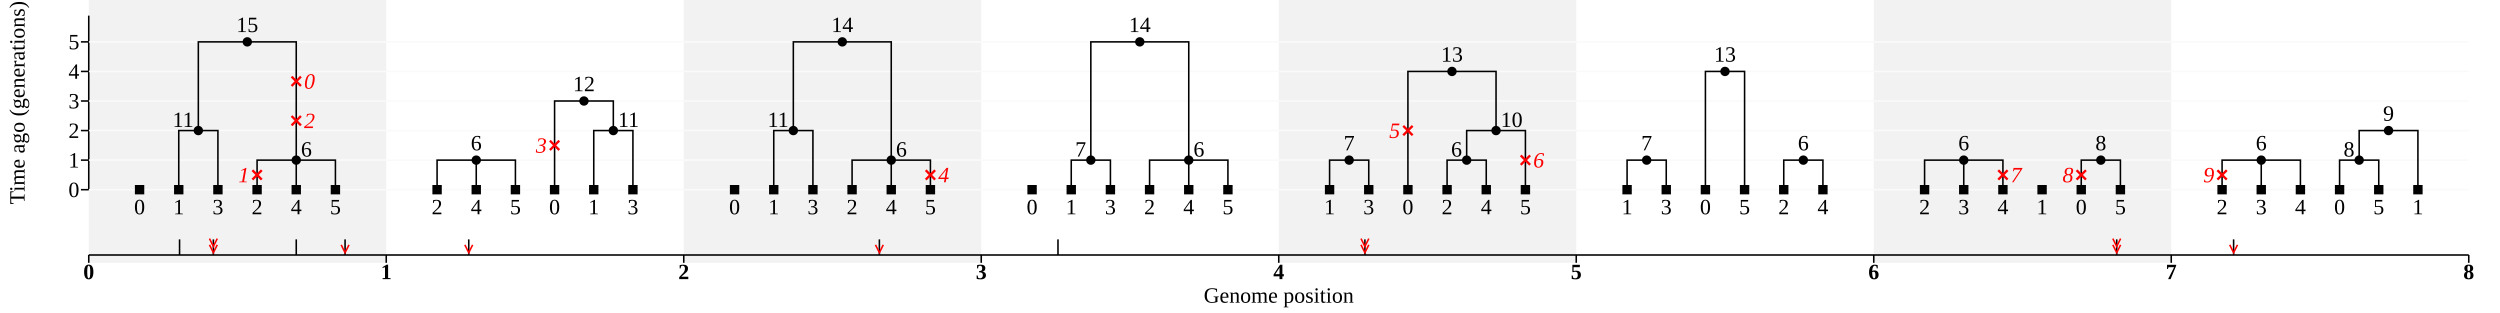
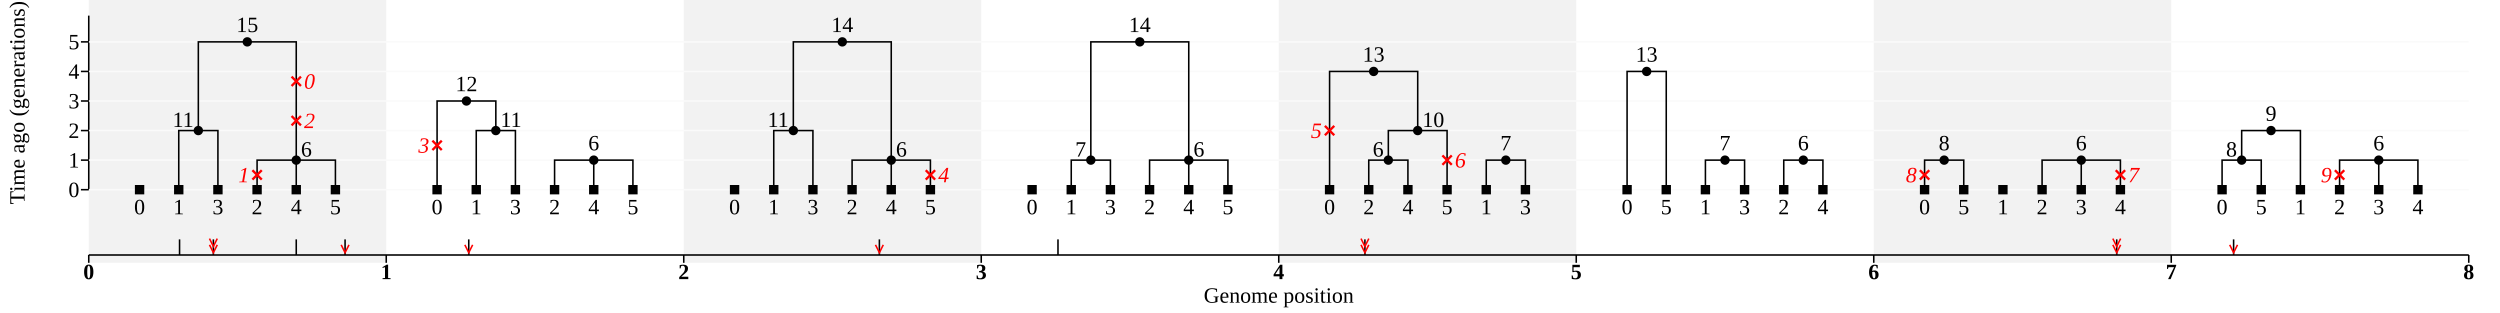
<svg xmlns="http://www.w3.org/2000/svg" baseProfile="full" height="200" version="1.1" width="1600">
  <defs>
    <style type="text/css">.background path {fill: #808080; fill-opacity: 0}.background path:nth-child(odd) {fill-opacity: .1}.x-regions rect {fill: yellow; stroke: black; opacity: 0.5}.axes {font-size: 14px}.x-axis .tick .lab {font-weight: bold; dominant-baseline: hanging}.axes, .tree {font-size: 14px; text-anchor: middle}.axes line, .edge {stroke: black; fill: none}.axes .ax-skip {stroke-dasharray: 4}.y-axis .grid {stroke: #FAFAFA}.node &gt; .sym {fill: black; stroke: none}.site &gt; .sym {stroke: black}.mut text {fill: red; font-style: italic}.mut.extra text {fill: hotpink}.mut line {fill: none; stroke: none}.mut .sym {fill: none; stroke: red}.mut.extra .sym {stroke: hotpink}.node .mut .sym {stroke-width: 1.5px}.tree text, .tree-sequence text {dominant-baseline: central}.plotbox .lab.lft {text-anchor: end}.plotbox .lab.rgt {text-anchor: start}</style>
  </defs>
  <g class="tree-sequence">
    <g class="background">
      <path d="M56.8,0 l190.4,0 l0,138.2 l-2.84217e-14,25 l0,5 l-190.4,0 l0,-5 l0,-25 l0,-138.2z" />
      <path d="M247.2,0 l190.4,0 l0,138.2 l-5.68434e-14,25 l0,5 l-190.4,0 l0,-5 l0,-25 l0,-138.2z" />
      <path d="M437.6,0 l190.4,0 l0,138.2 l0,25 l0,5 l-190.4,0 l0,-5 l0,-25 l0,-138.2z" />
      <path d="M628,0 l190.4,0 l0,138.2 l0,25 l0,5 l-190.4,0 l0,-5 l0,-25 l0,-138.2z" />
      <path d="M818.4,0 l190.4,0 l0,138.2 l0,25 l0,5 l-190.4,0 l0,-5 l0,-25 l0,-138.2z" />
      <path d="M1008.8,0 l190.4,0 l0,138.2 l0,25 l0,5 l-190.4,0 l0,-5 l0,-25 l0,-138.2z" />
      <path d="M1199.2,0 l190.4,0 l0,138.2 l0,25 l0,5 l-190.4,0 l0,-5 l0,-25 l0,-138.2z" />
      <path d="M1389.6,0 l190.4,0 l0,138.2 l0,25 l0,5 l-190.4,0 l0,-5 l0,-25 l0,-138.2z" />
    </g>
    <g class="axes">
      <g class="x-axis">
        <g class="title" transform="translate(818.4 200)">
          <text class="lab" text-anchor="middle" transform="translate(0 -11)">Genome position</text>
        </g>
        <line class="ax-line" x1="56.8" x2="1580" y1="163.2" y2="163.2" />
        <g class="ticks">
          <g class="tick" transform="translate(56.8 163.2)">
            <line x1="0" x2="0" y1="0" y2="5" />
            <g transform="translate(0 6)">
              <text class="lab">0</text>
            </g>
          </g>
          <g class="tick" transform="translate(247.2 163.2)">
            <line x1="0" x2="0" y1="0" y2="5" />
            <g transform="translate(0 6)">
              <text class="lab">1</text>
            </g>
          </g>
          <g class="tick" transform="translate(437.6 163.2)">
            <line x1="0" x2="0" y1="0" y2="5" />
            <g transform="translate(0 6)">
              <text class="lab">2</text>
            </g>
          </g>
          <g class="tick" transform="translate(628 163.2)">
            <line x1="0" x2="0" y1="0" y2="5" />
            <g transform="translate(0 6)">
              <text class="lab">3</text>
            </g>
          </g>
          <g class="tick" transform="translate(818.4 163.2)">
            <line x1="0" x2="0" y1="0" y2="5" />
            <g transform="translate(0 6)">
              <text class="lab">4</text>
            </g>
          </g>
          <g class="tick" transform="translate(1008.8 163.2)">
            <line x1="0" x2="0" y1="0" y2="5" />
            <g transform="translate(0 6)">
              <text class="lab">5</text>
            </g>
          </g>
          <g class="tick" transform="translate(1199.2 163.2)">
            <line x1="0" x2="0" y1="0" y2="5" />
            <g transform="translate(0 6)">
              <text class="lab">6</text>
            </g>
          </g>
          <g class="tick" transform="translate(1389.6 163.2)">
            <line x1="0" x2="0" y1="0" y2="5" />
            <g transform="translate(0 6)">
              <text class="lab">7</text>
            </g>
          </g>
          <g class="tick" transform="translate(1580 163.2)">
            <line x1="0" x2="0" y1="0" y2="5" />
            <g transform="translate(0 6)">
              <text class="lab">8</text>
            </g>
          </g>
        </g>
        <g class="site s0" transform="translate(114.916 163.2)">
          <line class="sym" x1="0" x2="0" y1="0" y2="-10" />
        </g>
        <g class="site s1" transform="translate(136.56 163.2)">
          <line class="sym" x1="0" x2="0" y1="0" y2="-10" />
          <g class="mut m1">
            <polyline class="sym" points="2.5,-6.5 0,-1.5 -2.5,-6.5" />
          </g>
          <g class="mut m0">
            <polyline class="sym" points="2.5,-10.5 0,-5.5 -2.5,-10.5" />
          </g>
        </g>
        <g class="site s2" transform="translate(189.603 163.2)">
          <line class="sym" x1="0" x2="0" y1="0" y2="-10" />
        </g>
        <g class="site s3" transform="translate(220.849 163.2)">
          <line class="sym" x1="0" x2="0" y1="0" y2="-10" />
          <g class="mut m2">
            <polyline class="sym" points="2.5,-6.5 0,-1.5 -2.5,-6.5" />
          </g>
        </g>
        <g class="site s4" transform="translate(299.998 163.2)">
          <line class="sym" x1="0" x2="0" y1="0" y2="-10" />
          <g class="mut m3">
            <polyline class="sym" points="2.5,-6.5 0,-1.5 -2.5,-6.5" />
          </g>
        </g>
        <g class="site s5" transform="translate(562.804 163.2)">
          <line class="sym" x1="0" x2="0" y1="0" y2="-10" />
          <g class="mut m4">
            <polyline class="sym" points="2.5,-6.5 0,-1.5 -2.5,-6.5" />
          </g>
        </g>
        <g class="site s6" transform="translate(677.111 163.2)">
          <line class="sym" x1="0" x2="0" y1="0" y2="-10" />
        </g>
        <g class="site s7" transform="translate(873.543 163.2)">
          <line class="sym" x1="0" x2="0" y1="0" y2="-10" />
          <g class="mut m6">
            <polyline class="sym" points="2.5,-6.5 0,-1.5 -2.5,-6.5" />
          </g>
          <g class="mut m5">
            <polyline class="sym" points="2.5,-10.5 0,-5.5 -2.5,-10.5" />
          </g>
        </g>
        <g class="site s8" transform="translate(1354.7 163.2)">
          <line class="sym" x1="0" x2="0" y1="0" y2="-10" />
          <g class="mut m8">
            <polyline class="sym" points="2.5,-6.5 0,-1.5 -2.5,-6.5" />
          </g>
          <g class="mut m7">
            <polyline class="sym" points="2.5,-10.5 0,-5.5 -2.5,-10.5" />
          </g>
        </g>
        <g class="site s9" transform="translate(1429.51 163.2)">
          <line class="sym" x1="0" x2="0" y1="0" y2="-10" />
          <g class="mut m9">
            <polyline class="sym" points="2.5,-6.5 0,-1.5 -2.5,-6.5" />
          </g>
        </g>
      </g>
      <g class="y-axis">
        <g class="title" transform="translate(0 65.7)">
          <text class="lab" text-anchor="middle" transform="translate(11) rotate(-90)">Time ago (generations)</text>
        </g>
        <line class="ax-line" x1="56.8" x2="56.8" y1="121.4" y2="10" />
        <g class="ticks">
          <g class="tick" transform="translate(56.8 121.4)">
            <line class="grid" x1="0" x2="1523.2" y1="0" y2="0" />
            <line x1="0" x2="-5" y1="0" y2="0" />
            <g transform="translate(-6 0)">
              <text class="lab" text-anchor="end">0</text>
            </g>
          </g>
          <g class="tick" transform="translate(56.8 102.48)">
            <line class="grid" x1="0" x2="1523.2" y1="0" y2="0" />
            <line x1="0" x2="-5" y1="0" y2="0" />
            <g transform="translate(-6 0)">
              <text class="lab" text-anchor="end">1</text>
            </g>
          </g>
          <g class="tick" transform="translate(56.8 83.56)">
            <line class="grid" x1="0" x2="1523.2" y1="0" y2="0" />
            <line x1="0" x2="-5" y1="0" y2="0" />
            <g transform="translate(-6 0)">
              <text class="lab" text-anchor="end">2</text>
            </g>
          </g>
          <g class="tick" transform="translate(56.8 64.64)">
            <line class="grid" x1="0" x2="1523.2" y1="0" y2="0" />
            <line x1="0" x2="-5" y1="0" y2="0" />
            <g transform="translate(-6 0)">
              <text class="lab" text-anchor="end">3</text>
            </g>
          </g>
          <g class="tick" transform="translate(56.8 45.72)">
            <line class="grid" x1="0" x2="1523.2" y1="0" y2="0" />
            <line x1="0" x2="-5" y1="0" y2="0" />
            <g transform="translate(-6 0)">
              <text class="lab" text-anchor="end">4</text>
            </g>
          </g>
          <g class="tick" transform="translate(56.8 26.8)">
            <line class="grid" x1="0" x2="1523.2" y1="0" y2="0" />
            <line x1="0" x2="-5" y1="0" y2="0" />
            <g transform="translate(-6 0)">
              <text class="lab" text-anchor="end">5</text>
            </g>
          </g>
        </g>
      </g>
    </g>
    <g class="plotbox trees">
      <g class="tree t0" transform="translate(56.8 0)">
        <g class="plotbox">
          <g class="i10 leaf node n0 p0 root sample" transform="translate(32.5333 121.4)">
            <rect class="sym" height="6" width="6" x="-3" y="-3" />
            <text class="lab" transform="translate(0 11)">0</text>
          </g>
          <g class="c2 i1 node n15 p0 root" transform="translate(101.467 26.8)">
            <g class="a15 c3 i7 m0 m2 node n6 p0 s1 s3" transform="translate(31.3333 75.68)">
              <g class="a6 i12 leaf m1 node n2 p0 s1 sample" transform="translate(-25.0667 18.92)">
                <path class="edge" d="M 0 0 V -18.92 H 25.067" />
                <g class="mut m1 s1 unknown_time" transform="translate(0 -9.46)">
                  <line x1="0" x2="0" y1="0" y2="9.46" />
                  <path class="sym" d="M -3,-3 l 6,6 M -3,3 l 6,-6" />
                  <text class="lab lft" transform="translate(-5 0)">1</text>
                </g>
                <rect class="sym" height="6" width="6" x="-3" y="-3" />
                <text class="lab" transform="translate(0 11)">2</text>
              </g>
              <g class="a6 i14 leaf node n4 p0 sample" transform="translate(0.0 18.92)">
                <path class="edge" d="M 0 0 V -18.92 H 0.0" />
                <rect class="sym" height="6" width="6" x="-3" y="-3" />
                <text class="lab" transform="translate(0 11)">4</text>
              </g>
              <g class="a6 i15 leaf node n5 p0 sample" transform="translate(25.0667 18.92)">
                <path class="edge" d="M 0 0 V -18.92 H -25.067" />
                <rect class="sym" height="6" width="6" x="-3" y="-3" />
                <text class="lab" transform="translate(0 11)">5</text>
              </g>
              <path class="edge" d="M 0 0 V -75.68 H -31.333" />
              <g class="mut m0 s1 unknown_time" transform="translate(0 -50.4533)">
                <line x1="0" x2="0" y1="0" y2="50.453" />
                <path class="sym" d="M -3,-3 l 6,6 M -3,3 l 6,-6" />
                <text class="lab rgt" transform="translate(5 0)">0</text>
              </g>
              <g class="mut m2 s3 unknown_time" transform="translate(0 -25.2267)">
                <line x1="0" x2="0" y1="0" y2="25.227" />
                <path class="sym" d="M -3,-3 l 6,6 M -3,3 l 6,-6" />
                <text class="lab rgt" transform="translate(5 0)">2</text>
              </g>
              <circle class="sym" cx="0" cy="0" r="3" />
              <text class="lab rgt" transform="translate(3 -7.0)">6</text>
            </g>
            <g class="a15 c2 i6 node n11 p0" transform="translate(-31.3333 56.76)">
              <g class="a11 i11 leaf node n1 p0 sample" transform="translate(-12.5333 37.84)">
                <path class="edge" d="M 0 0 V -37.84 H 12.533" />
                <rect class="sym" height="6" width="6" x="-3" y="-3" />
                <text class="lab" transform="translate(0 11)">1</text>
              </g>
              <g class="a11 i13 leaf node n3 p0 sample" transform="translate(12.5333 37.84)">
                <path class="edge" d="M 0 0 V -37.84 H -12.533" />
                <rect class="sym" height="6" width="6" x="-3" y="-3" />
                <text class="lab" transform="translate(0 11)">3</text>
              </g>
              <path class="edge" d="M 0 0 V -56.76 H 31.333" />
              <circle class="sym" cx="0" cy="0" r="3" />
              <text class="lab lft" transform="translate(-3 -7.0)">11</text>
            </g>
            <circle class="sym" cx="0" cy="0" r="3" />
            <text class="lab" transform="translate(0 -11)">15</text>
          </g>
        </g>
      </g>
      <g class="tree t1" transform="translate(247.2 0)">
        <g class="plotbox">
-           <g class="c3 i7 node n6 p0 root" transform="translate(57.6 102.48)">
+           <g class="c3 i7 node n6 p0 root" transform="translate(132.8 102.48)">
            <g class="a6 i12 leaf node n2 p0 sample" transform="translate(-25.0667 18.92)">
              <path class="edge" d="M 0 0 V -18.92 H 25.067" />
              <rect class="sym" height="6" width="6" x="-3" y="-3" />
              <text class="lab" transform="translate(0 11)">2</text>
            </g>
            <g class="a6 i14 leaf node n4 p0 sample" transform="translate(0.0 18.92)">
              <path class="edge" d="M 0 0 V -18.92 H 0.0" />
              <rect class="sym" height="6" width="6" x="-3" y="-3" />
              <text class="lab" transform="translate(0 11)">4</text>
            </g>
            <g class="a6 i15 leaf node n5 p0 sample" transform="translate(25.0667 18.92)">
              <path class="edge" d="M 0 0 V -18.92 H -25.067" />
              <rect class="sym" height="6" width="6" x="-3" y="-3" />
              <text class="lab" transform="translate(0 11)">5</text>
            </g>
            <circle class="sym" cx="0" cy="0" r="3" />
            <text class="lab" transform="translate(0 -11)">6</text>
          </g>
-           <g class="c2 i3 node n12 p0 root" transform="translate(126.533 64.64)">
+           <g class="c2 i3 node n12 p0 root" transform="translate(51.3333 64.64)">
            <g class="a12 i10 leaf m3 node n0 p0 s4 sample" transform="translate(-18.8 56.76)">
              <path class="edge" d="M 0 0 V -56.76 H 18.8" />
              <g class="mut m3 s4 unknown_time" transform="translate(0 -28.38)">
                <line x1="0" x2="0" y1="0" y2="28.38" />
                <path class="sym" d="M -3,-3 l 6,6 M -3,3 l 6,-6" />
                <text class="lab lft" transform="translate(-5 0)">3</text>
              </g>
              <rect class="sym" height="6" width="6" x="-3" y="-3" />
              <text class="lab" transform="translate(0 11)">0</text>
            </g>
            <g class="a12 c2 i6 node n11 p0" transform="translate(18.8 18.92)">
              <g class="a11 i11 leaf node n1 p0 sample" transform="translate(-12.5333 37.84)">
                <path class="edge" d="M 0 0 V -37.84 H 12.533" />
                <rect class="sym" height="6" width="6" x="-3" y="-3" />
                <text class="lab" transform="translate(0 11)">1</text>
              </g>
              <g class="a11 i13 leaf node n3 p0 sample" transform="translate(12.5333 37.84)">
                <path class="edge" d="M 0 0 V -37.84 H -12.533" />
                <rect class="sym" height="6" width="6" x="-3" y="-3" />
                <text class="lab" transform="translate(0 11)">3</text>
              </g>
              <path class="edge" d="M 0 0 V -18.92 H -18.8" />
              <circle class="sym" cx="0" cy="0" r="3" />
              <text class="lab rgt" transform="translate(3 -7.0)">11</text>
            </g>
            <circle class="sym" cx="0" cy="0" r="3" />
            <text class="lab" transform="translate(0 -11)">12</text>
          </g>
        </g>
      </g>
      <g class="tree t2" transform="translate(437.6 0)">
        <g class="plotbox">
          <g class="i10 leaf node n0 p0 root sample" transform="translate(32.5333 121.4)">
            <rect class="sym" height="6" width="6" x="-3" y="-3" />
            <text class="lab" transform="translate(0 11)">0</text>
          </g>
          <g class="c2 i0 node n14 p0 root" transform="translate(101.467 26.8)">
            <g class="a14 c3 i7 node n6 p0" transform="translate(31.3333 75.68)">
              <g class="a6 i12 leaf node n2 p0 sample" transform="translate(-25.0667 18.92)">
                <path class="edge" d="M 0 0 V -18.92 H 25.067" />
                <rect class="sym" height="6" width="6" x="-3" y="-3" />
                <text class="lab" transform="translate(0 11)">2</text>
              </g>
              <g class="a6 i14 leaf node n4 p0 sample" transform="translate(0.0 18.92)">
                <path class="edge" d="M 0 0 V -18.92 H 0.0" />
                <rect class="sym" height="6" width="6" x="-3" y="-3" />
                <text class="lab" transform="translate(0 11)">4</text>
              </g>
              <g class="a6 i15 leaf m4 node n5 p0 s5 sample" transform="translate(25.0667 18.92)">
                <path class="edge" d="M 0 0 V -18.92 H -25.067" />
                <g class="mut m4 s5 unknown_time" transform="translate(0 -9.46)">
                  <line x1="0" x2="0" y1="0" y2="9.46" />
                  <path class="sym" d="M -3,-3 l 6,6 M -3,3 l 6,-6" />
                  <text class="lab rgt" transform="translate(5 0)">4</text>
                </g>
                <rect class="sym" height="6" width="6" x="-3" y="-3" />
                <text class="lab" transform="translate(0 11)">5</text>
              </g>
              <path class="edge" d="M 0 0 V -75.68 H -31.333" />
              <circle class="sym" cx="0" cy="0" r="3" />
              <text class="lab rgt" transform="translate(3 -7.0)">6</text>
            </g>
            <g class="a14 c2 i6 node n11 p0" transform="translate(-31.3333 56.76)">
              <g class="a11 i11 leaf node n1 p0 sample" transform="translate(-12.5333 37.84)">
                <path class="edge" d="M 0 0 V -37.84 H 12.533" />
                <rect class="sym" height="6" width="6" x="-3" y="-3" />
                <text class="lab" transform="translate(0 11)">1</text>
              </g>
              <g class="a11 i13 leaf node n3 p0 sample" transform="translate(12.5333 37.84)">
                <path class="edge" d="M 0 0 V -37.84 H -12.533" />
                <rect class="sym" height="6" width="6" x="-3" y="-3" />
                <text class="lab" transform="translate(0 11)">3</text>
              </g>
              <path class="edge" d="M 0 0 V -56.76 H 31.333" />
              <circle class="sym" cx="0" cy="0" r="3" />
              <text class="lab lft" transform="translate(-3 -7.0)">11</text>
            </g>
            <circle class="sym" cx="0" cy="0" r="3" />
            <text class="lab" transform="translate(0 -11)">14</text>
          </g>
        </g>
      </g>
      <g class="tree t3" transform="translate(628 0)">
        <g class="plotbox">
          <g class="i10 leaf node n0 p0 root sample" transform="translate(32.5333 121.4)">
            <rect class="sym" height="6" width="6" x="-3" y="-3" />
            <text class="lab" transform="translate(0 11)">0</text>
          </g>
          <g class="c2 i0 node n14 p0 root" transform="translate(101.467 26.8)">
            <g class="a14 c3 i7 node n6 p0" transform="translate(31.3333 75.68)">
              <g class="a6 i12 leaf node n2 p0 sample" transform="translate(-25.0667 18.92)">
                <path class="edge" d="M 0 0 V -18.92 H 25.067" />
                <rect class="sym" height="6" width="6" x="-3" y="-3" />
                <text class="lab" transform="translate(0 11)">2</text>
              </g>
              <g class="a6 i14 leaf node n4 p0 sample" transform="translate(0.0 18.92)">
                <path class="edge" d="M 0 0 V -18.92 H 0.0" />
                <rect class="sym" height="6" width="6" x="-3" y="-3" />
                <text class="lab" transform="translate(0 11)">4</text>
              </g>
              <g class="a6 i15 leaf node n5 p0 sample" transform="translate(25.0667 18.92)">
                <path class="edge" d="M 0 0 V -18.92 H -25.067" />
                <rect class="sym" height="6" width="6" x="-3" y="-3" />
                <text class="lab" transform="translate(0 11)">5</text>
              </g>
              <path class="edge" d="M 0 0 V -75.68 H -31.333" />
              <circle class="sym" cx="0" cy="0" r="3" />
              <text class="lab rgt" transform="translate(3 -7.0)">6</text>
            </g>
            <g class="a14 c2 i8 node n7 p0" transform="translate(-31.3333 75.68)">
              <g class="a7 i11 leaf node n1 p0 sample" transform="translate(-12.5333 18.92)">
                <path class="edge" d="M 0 0 V -18.92 H 12.533" />
                <rect class="sym" height="6" width="6" x="-3" y="-3" />
                <text class="lab" transform="translate(0 11)">1</text>
              </g>
              <g class="a7 i13 leaf node n3 p0 sample" transform="translate(12.5333 18.92)">
                <path class="edge" d="M 0 0 V -18.92 H -12.533" />
                <rect class="sym" height="6" width="6" x="-3" y="-3" />
                <text class="lab" transform="translate(0 11)">3</text>
              </g>
              <path class="edge" d="M 0 0 V -75.68 H 31.333" />
              <circle class="sym" cx="0" cy="0" r="3" />
              <text class="lab lft" transform="translate(-3 -7.0)">7</text>
            </g>
            <circle class="sym" cx="0" cy="0" r="3" />
            <text class="lab" transform="translate(0 -11)">14</text>
          </g>
        </g>
      </g>
      <g class="tree t4" transform="translate(818.4 0)">
        <g class="plotbox">
-           <g class="c2 i8 node n7 p0 root" transform="translate(45.0667 102.48)">
+           <g class="c2 i8 node n7 p0 root" transform="translate(145.333 102.48)">
            <g class="a7 i11 leaf node n1 p0 sample" transform="translate(-12.5333 18.92)">
              <path class="edge" d="M 0 0 V -18.92 H 12.533" />
              <rect class="sym" height="6" width="6" x="-3" y="-3" />
              <text class="lab" transform="translate(0 11)">1</text>
            </g>
            <g class="a7 i13 leaf node n3 p0 sample" transform="translate(12.5333 18.92)">
              <path class="edge" d="M 0 0 V -18.92 H -12.533" />
              <rect class="sym" height="6" width="6" x="-3" y="-3" />
              <text class="lab" transform="translate(0 11)">3</text>
            </g>
            <circle class="sym" cx="0" cy="0" r="3" />
            <text class="lab" transform="translate(0 -11)">7</text>
          </g>
-           <g class="c2 i2 node n13 p0 root" transform="translate(110.867 45.72)">
+           <g class="c2 i2 node n13 p0 root" transform="translate(60.7333 45.72)">
            <g class="a13 i10 leaf m5 node n0 p0 s7 sample" transform="translate(-28.2 75.68)">
              <path class="edge" d="M 0 0 V -75.68 H 28.2" />
              <g class="mut m5 s7 unknown_time" transform="translate(0 -37.84)">
                <line x1="0" x2="0" y1="0" y2="37.84" />
                <path class="sym" d="M -3,-3 l 6,6 M -3,3 l 6,-6" />
                <text class="lab lft" transform="translate(-5 0)">5</text>
              </g>
              <rect class="sym" height="6" width="6" x="-3" y="-3" />
              <text class="lab" transform="translate(0 11)">0</text>
            </g>
            <g class="a13 c2 i5 node n10 p0" transform="translate(28.2 37.84)">
              <g class="a10 i15 leaf m6 node n5 p0 s7 sample" transform="translate(18.8 37.84)">
                <path class="edge" d="M 0 0 V -37.84 H -18.8" />
                <g class="mut m6 s7 unknown_time" transform="translate(0 -18.92)">
                  <line x1="0" x2="0" y1="0" y2="18.92" />
                  <path class="sym" d="M -3,-3 l 6,6 M -3,3 l 6,-6" />
                  <text class="lab rgt" transform="translate(5 0)">6</text>
                </g>
                <rect class="sym" height="6" width="6" x="-3" y="-3" />
                <text class="lab" transform="translate(0 11)">5</text>
              </g>
              <g class="a10 c2 i7 node n6 p0" transform="translate(-18.8 18.92)">
                <g class="a6 i12 leaf node n2 p0 sample" transform="translate(-12.5333 18.92)">
                  <path class="edge" d="M 0 0 V -18.92 H 12.533" />
                  <rect class="sym" height="6" width="6" x="-3" y="-3" />
                  <text class="lab" transform="translate(0 11)">2</text>
                </g>
                <g class="a6 i14 leaf node n4 p0 sample" transform="translate(12.5333 18.92)">
                  <path class="edge" d="M 0 0 V -18.92 H -12.533" />
                  <rect class="sym" height="6" width="6" x="-3" y="-3" />
                  <text class="lab" transform="translate(0 11)">4</text>
                </g>
                <path class="edge" d="M 0 0 V -18.92 H 18.8" />
                <circle class="sym" cx="0" cy="0" r="3" />
                <text class="lab lft" transform="translate(-3 -7.0)">6</text>
              </g>
              <path class="edge" d="M 0 0 V -37.84 H -28.2" />
              <circle class="sym" cx="0" cy="0" r="3" />
              <text class="lab rgt" transform="translate(3 -7.0)">10</text>
            </g>
            <circle class="sym" cx="0" cy="0" r="3" />
            <text class="lab" transform="translate(0 -11)">13</text>
          </g>
        </g>
      </g>
      <g class="tree t5" transform="translate(1008.8 0)">
        <g class="plotbox">
-           <g class="c2 i8 node n7 p0 root" transform="translate(45.0667 102.48)">
+           <g class="c2 i8 node n7 p0 root" transform="translate(95.2 102.48)">
            <g class="a7 i11 leaf node n1 p0 sample" transform="translate(-12.5333 18.92)">
              <path class="edge" d="M 0 0 V -18.92 H 12.533" />
              <rect class="sym" height="6" width="6" x="-3" y="-3" />
              <text class="lab" transform="translate(0 11)">1</text>
            </g>
            <g class="a7 i13 leaf node n3 p0 sample" transform="translate(12.5333 18.92)">
              <path class="edge" d="M 0 0 V -18.92 H -12.533" />
              <rect class="sym" height="6" width="6" x="-3" y="-3" />
              <text class="lab" transform="translate(0 11)">3</text>
            </g>
            <circle class="sym" cx="0" cy="0" r="3" />
            <text class="lab" transform="translate(0 -11)">7</text>
          </g>
-           <g class="c2 i2 node n13 p0 root" transform="translate(95.2 45.72)">
+           <g class="c2 i2 node n13 p0 root" transform="translate(45.0667 45.72)">
            <g class="a13 i10 leaf node n0 p0 sample" transform="translate(-12.5333 75.68)">
              <path class="edge" d="M 0 0 V -75.68 H 12.533" />
              <rect class="sym" height="6" width="6" x="-3" y="-3" />
              <text class="lab" transform="translate(0 11)">0</text>
            </g>
            <g class="a13 i15 leaf node n5 p0 sample" transform="translate(12.5333 75.68)">
              <path class="edge" d="M 0 0 V -75.68 H -12.533" />
              <rect class="sym" height="6" width="6" x="-3" y="-3" />
              <text class="lab" transform="translate(0 11)">5</text>
            </g>
            <circle class="sym" cx="0" cy="0" r="3" />
            <text class="lab" transform="translate(0 -11)">13</text>
          </g>
          <g class="c2 i7 node n6 p0 root" transform="translate(145.333 102.48)">
            <g class="a6 i12 leaf node n2 p0 sample" transform="translate(-12.5333 18.92)">
              <path class="edge" d="M 0 0 V -18.92 H 12.533" />
              <rect class="sym" height="6" width="6" x="-3" y="-3" />
              <text class="lab" transform="translate(0 11)">2</text>
            </g>
            <g class="a6 i14 leaf node n4 p0 sample" transform="translate(12.5333 18.92)">
              <path class="edge" d="M 0 0 V -18.92 H -12.533" />
              <rect class="sym" height="6" width="6" x="-3" y="-3" />
              <text class="lab" transform="translate(0 11)">4</text>
            </g>
            <circle class="sym" cx="0" cy="0" r="3" />
            <text class="lab" transform="translate(0 -11)">6</text>
          </g>
        </g>
      </g>
      <g class="tree t6" transform="translate(1199.2 0)">
        <g class="plotbox">
-           <g class="c3 i7 node n6 p0 root" transform="translate(57.6 102.48)">
+           <g class="c3 i7 node n6 p0 root" transform="translate(132.8 102.48)">
            <g class="a6 i12 leaf node n2 p0 sample" transform="translate(-25.0667 18.92)">
              <path class="edge" d="M 0 0 V -18.92 H 25.067" />
              <rect class="sym" height="6" width="6" x="-3" y="-3" />
              <text class="lab" transform="translate(0 11)">2</text>
            </g>
            <g class="a6 i14 leaf m7 node n4 p0 s8 sample" transform="translate(25.0667 18.92)">
              <path class="edge" d="M 0 0 V -18.92 H -25.067" />
              <g class="mut m7 s8 unknown_time" transform="translate(0 -9.46)">
                <line x1="0" x2="0" y1="0" y2="9.46" />
                <path class="sym" d="M -3,-3 l 6,6 M -3,3 l 6,-6" />
                <text class="lab rgt" transform="translate(5 0)">7</text>
              </g>
              <rect class="sym" height="6" width="6" x="-3" y="-3" />
              <text class="lab" transform="translate(0 11)">4</text>
            </g>
            <g class="a6 i13 leaf node n3 p0 sample" transform="translate(0.0 18.92)">
              <path class="edge" d="M 0 0 V -18.92 H 0.0" />
              <rect class="sym" height="6" width="6" x="-3" y="-3" />
              <text class="lab" transform="translate(0 11)">3</text>
            </g>
            <circle class="sym" cx="0" cy="0" r="3" />
            <text class="lab" transform="translate(0 -11)">6</text>
          </g>
-           <g class="i11 leaf node n1 p0 root sample" transform="translate(107.733 121.4)">
+           <g class="i11 leaf node n1 p0 root sample" transform="translate(82.6667 121.4)">
            <rect class="sym" height="6" width="6" x="-3" y="-3" />
            <text class="lab" transform="translate(0 11)">1</text>
          </g>
-           <g class="c2 i9 node n8 p0 root" transform="translate(145.333 102.48)">
+           <g class="c2 i9 node n8 p0 root" transform="translate(45.0667 102.48)">
            <g class="a8 i10 leaf m8 node n0 p0 s8 sample" transform="translate(-12.5333 18.92)">
              <path class="edge" d="M 0 0 V -18.92 H 12.533" />
              <g class="mut m8 s8 unknown_time" transform="translate(0 -9.46)">
                <line x1="0" x2="0" y1="0" y2="9.46" />
                <path class="sym" d="M -3,-3 l 6,6 M -3,3 l 6,-6" />
                <text class="lab lft" transform="translate(-5 0)">8</text>
              </g>
              <rect class="sym" height="6" width="6" x="-3" y="-3" />
              <text class="lab" transform="translate(0 11)">0</text>
            </g>
            <g class="a8 i15 leaf node n5 p0 sample" transform="translate(12.5333 18.92)">
              <path class="edge" d="M 0 0 V -18.92 H -12.533" />
              <rect class="sym" height="6" width="6" x="-3" y="-3" />
              <text class="lab" transform="translate(0 11)">5</text>
            </g>
            <circle class="sym" cx="0" cy="0" r="3" />
            <text class="lab" transform="translate(0 -11)">8</text>
          </g>
        </g>
      </g>
      <g class="tree t7" transform="translate(1389.6 0)">
        <g class="plotbox">
-           <g class="c3 i7 node n6 p0 root" transform="translate(57.6 102.48)">
+           <g class="c3 i7 node n6 p0 root" transform="translate(132.8 102.48)">
            <g class="a6 i12 leaf m9 node n2 p0 s9 sample" transform="translate(-25.0667 18.92)">
              <path class="edge" d="M 0 0 V -18.92 H 25.067" />
              <g class="mut m9 s9 unknown_time" transform="translate(0 -9.46)">
                <line x1="0" x2="0" y1="0" y2="9.46" />
                <path class="sym" d="M -3,-3 l 6,6 M -3,3 l 6,-6" />
                <text class="lab lft" transform="translate(-5 0)">9</text>
              </g>
              <rect class="sym" height="6" width="6" x="-3" y="-3" />
              <text class="lab" transform="translate(0 11)">2</text>
            </g>
            <g class="a6 i14 leaf node n4 p0 sample" transform="translate(25.0667 18.92)">
              <path class="edge" d="M 0 0 V -18.92 H -25.067" />
              <rect class="sym" height="6" width="6" x="-3" y="-3" />
              <text class="lab" transform="translate(0 11)">4</text>
            </g>
            <g class="a6 i13 leaf node n3 p0 sample" transform="translate(0.0 18.92)">
              <path class="edge" d="M 0 0 V -18.92 H 0.0" />
              <rect class="sym" height="6" width="6" x="-3" y="-3" />
              <text class="lab" transform="translate(0 11)">3</text>
            </g>
            <circle class="sym" cx="0" cy="0" r="3" />
            <text class="lab" transform="translate(0 -11)">6</text>
          </g>
-           <g class="c2 i4 node n9 p0 root" transform="translate(139.067 83.56)">
+           <g class="c2 i4 node n9 p0 root" transform="translate(63.8667 83.56)">
            <g class="a9 i11 leaf node n1 p0 sample" transform="translate(18.8 37.84)">
              <path class="edge" d="M 0 0 V -37.84 H -18.8" />
              <rect class="sym" height="6" width="6" x="-3" y="-3" />
              <text class="lab" transform="translate(0 11)">1</text>
            </g>
            <g class="a9 c2 i9 node n8 p0" transform="translate(-18.8 18.92)">
              <g class="a8 i10 leaf node n0 p0 sample" transform="translate(-12.5333 18.92)">
                <path class="edge" d="M 0 0 V -18.92 H 12.533" />
                <rect class="sym" height="6" width="6" x="-3" y="-3" />
                <text class="lab" transform="translate(0 11)">0</text>
              </g>
              <g class="a8 i15 leaf node n5 p0 sample" transform="translate(12.5333 18.92)">
                <path class="edge" d="M 0 0 V -18.92 H -12.533" />
                <rect class="sym" height="6" width="6" x="-3" y="-3" />
                <text class="lab" transform="translate(0 11)">5</text>
              </g>
              <path class="edge" d="M 0 0 V -18.92 H 18.8" />
              <circle class="sym" cx="0" cy="0" r="3" />
              <text class="lab lft" transform="translate(-3 -7.0)">8</text>
            </g>
            <circle class="sym" cx="0" cy="0" r="3" />
            <text class="lab" transform="translate(0 -11)">9</text>
          </g>
        </g>
      </g>
    </g>
  </g>
</svg>
